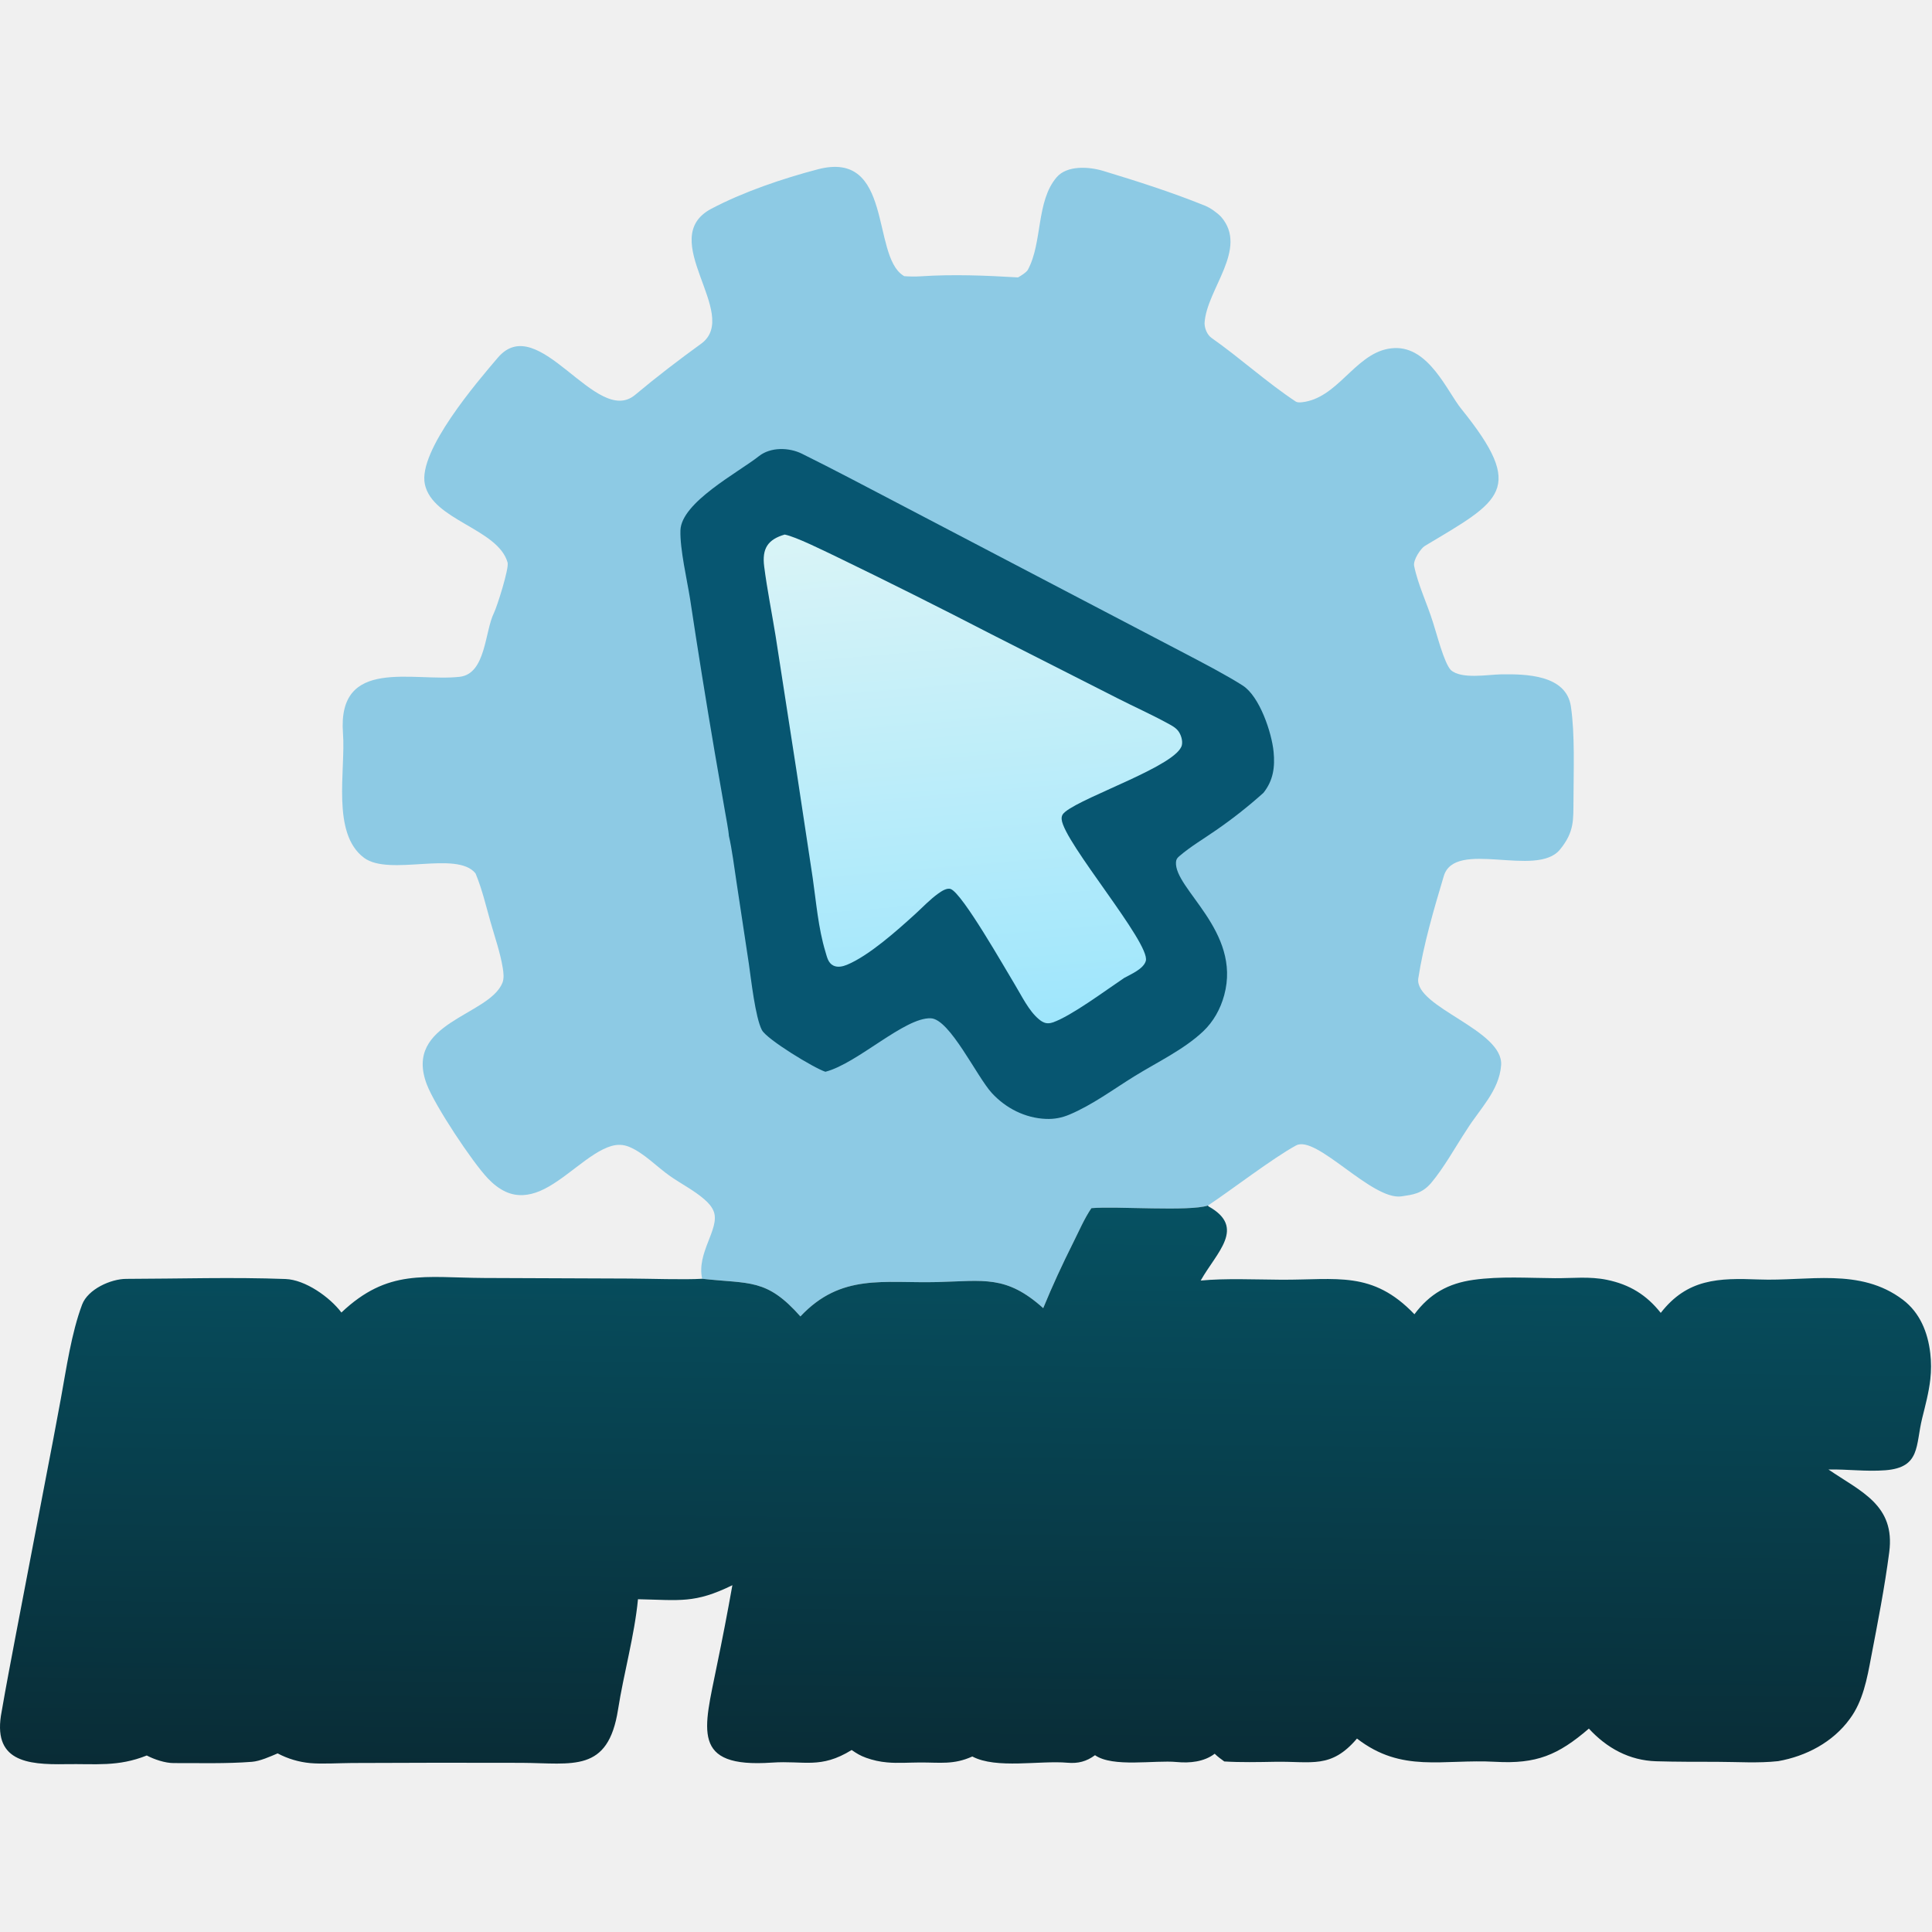
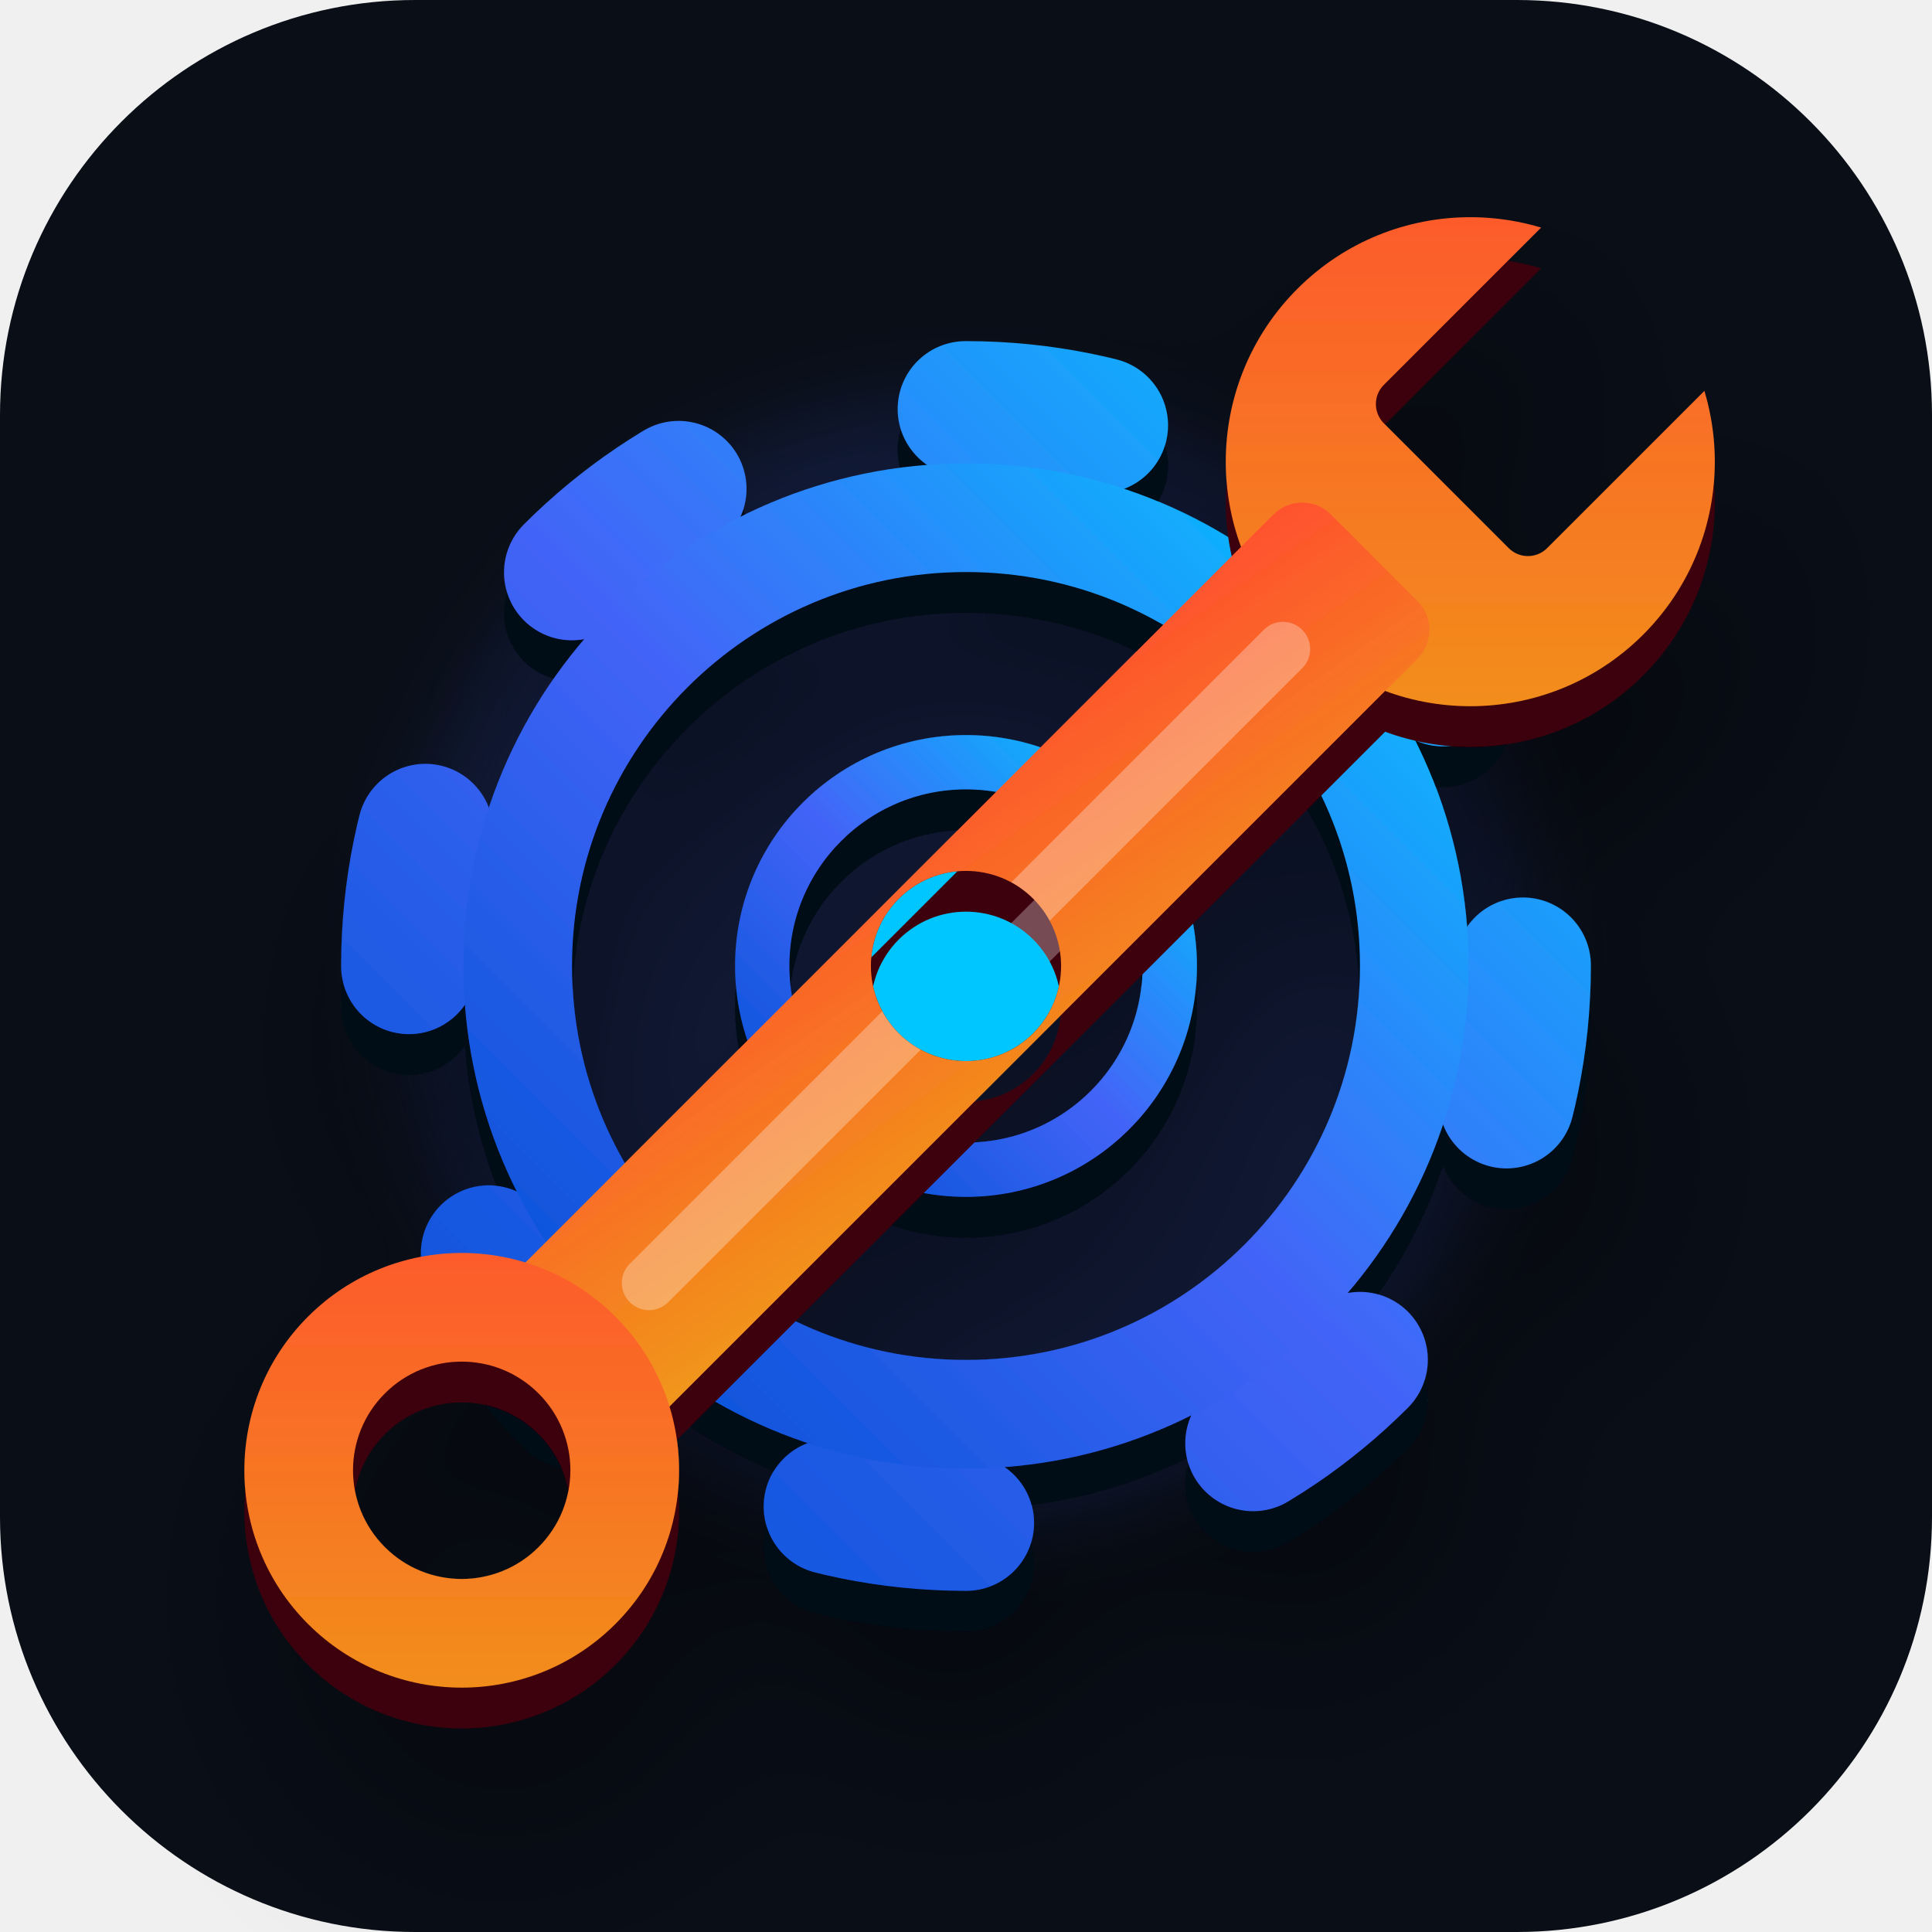
- <svg xmlns="http://www.w3.org/2000/svg" width="32" height="32" viewBox="0 0 932 771" fill="none">
-   <path d="M229.381 340.813C220.425 329.642 187.858 342.426 175.607 333.3C159.773 321.504 166.805 291.094 165.457 273.284C162.646 236.143 199.406 248.545 221.78 245.987C234.416 244.542 233.829 224.109 238.289 215.162C239.843 211.963 245.663 193.617 244.862 190.855C240.17 174.451 208.627 170.544 204.945 153.06C201.567 137.017 230.358 103.544 240.143 92.059C259.814 68.971 287.594 125.721 306.368 109.999C316.658 101.381 327.544 93.042 338.483 85.128C357.336 70.808 316.047 34.48 343.196 20.18C358.676 12.027 377.587 5.618 394.482 1.186C430.867 -8.361 420.368 42.567 435.658 52.378L436.211 52.725C438.9 52.923 441.569 52.961 444.261 52.785C460.021 51.756 475.37 52.392 491.094 53.325C492.442 52.56 495.127 50.94 495.838 49.649C502.98 36.47 499.75 16.609 509.743 4.996C514.799 -0.88 525.453 -0.098 532.208 1.951C548.676 6.945 565.373 12.277 581.334 18.741C583.915 19.787 587.112 22.085 589.029 24.064C602.473 39.513 581.995 59.032 581.084 75.354C581.074 77.745 582.227 80.947 584.431 82.496C598.258 92.209 611.222 104.073 625.121 113.236C626.348 114.045 629.663 113.34 630.928 113.034C647.135 109.107 655.33 88.143 672.648 87.42C689.297 86.643 698.172 108.371 704.902 116.707C736.517 155.862 723.906 160.974 687.322 182.873C685.463 183.986 681.589 189.607 682.183 192.514C684.055 201.67 688.541 210.87 691.305 219.839C693.104 225.268 696.515 239.02 699.837 242.682C704.893 247.322 717.767 244.907 724.106 244.812C735.915 244.636 755.536 244.899 757.811 260.327C759.798 273.803 759.077 291.404 759.055 305.295C758.922 314.805 759.641 320.63 752.537 329.323C741.217 343.173 701.853 324.09 696.472 342.156C691.656 358.324 686.704 375.085 684.155 391.65C682.641 405.506 725.427 416.342 724.14 433.396C723.21 445.723 713.814 454.434 707.494 464.585C701.959 472.964 696.743 482.59 690.309 490.26C685.823 495.399 681.562 495.789 676.133 496.616C661.861 498.79 635.03 466.712 625.191 472.082C613.906 478.241 594.11 493.482 582.731 501.045C573.671 504.041 538.846 501.28 526.49 502.313C523.125 507.24 520.41 513.555 517.71 518.945C512.485 529.375 507.689 539.747 503.252 550.543C485.329 534.486 474.714 537.407 452.118 537.972C426.23 538.618 405.773 533.642 386.116 554.542C369.733 536.026 361.679 538.961 338.74 536.379C335.881 523.974 347.224 512.347 344.394 504.151C343.54 501.681 341.691 499.725 339.756 498.042C334.782 493.716 328.7 490.654 323.304 486.893C316.907 482.434 310.801 475.808 303.629 472.788C300.793 471.594 297.916 471.481 294.962 472.332C284.232 475.426 272.293 489.083 260.421 494.066C255.124 496.289 249.588 496.888 244.222 494.52C240.828 493.023 237.895 490.642 235.353 487.97C227.812 480.042 209.835 452.943 205.903 442.643C194.429 412.589 235.863 409.658 242.369 393.617C243.23 391.494 242.898 388.675 242.541 386.482C241.345 379.127 238.745 371.661 236.699 364.493C234.512 356.827 232.625 348.653 229.584 341.291C229.518 341.131 229.449 340.972 229.381 340.813Z" fill="#8DCAE4" />
-   <path d="M351.618 322.743C351.474 320.124 350.174 313.53 349.701 310.716L344.801 282.503C340.583 257.754 336.6 232.967 332.852 208.143C331.453 199.324 327.971 184.433 328.241 175.371C328.645 161.818 356.167 147.411 366.113 139.542C371.734 135.094 380.58 135.271 386.856 138.379C402.195 145.973 417.475 154.077 432.716 162.042L520.796 208.146L572.043 234.955C580.207 239.231 591.965 245.373 599.501 250.214C607.683 255.469 613.507 272.978 614.391 282.219C615.078 289.403 614.301 295.921 609.481 301.969C602.27 308.444 594.653 314.451 586.677 319.955C580.848 324.025 574.358 327.837 568.977 332.456C567.949 333.338 567.401 333.973 567.299 335.345C566.333 348.317 598.945 368.646 590.567 399.556C588.771 406.181 585.402 412.307 580.388 417.048C571.156 425.777 558.162 431.947 547.35 438.623C537.135 444.929 526.926 452.562 515.842 457.206C512.178 458.742 508.56 459.425 504.577 459.265C494.509 458.859 485.188 454.11 478.434 446.75C471.181 438.848 458.196 411.125 449.049 410.725C436.442 410.173 413.58 432.581 398.17 436.52C392.816 434.823 369.888 420.89 367.539 416.399C364.364 410.33 362.323 391.842 361.255 384.462L355.299 345.077C354.333 338.807 353.054 328.665 351.618 322.743Z" fill="#075671" />
-   <path d="M378.527 177.373C383.833 178.362 397.58 185.257 403.299 187.963C428.429 200.128 453.399 212.621 478.201 225.44L539.301 256.456C547.217 260.484 555.42 264.138 563.207 268.397C565.053 269.407 567.048 270.401 568.357 272.098C569.687 273.823 570.604 276.706 570.15 278.883C568.113 288.67 523.296 303.43 513.884 311.097C512.585 312.156 511.994 313.116 512.157 314.827C513.199 325.821 555.03 374.496 552.752 383.004C551.706 386.911 545.498 389.49 542.304 391.259C533.868 396.899 516.708 409.703 507.889 412.709C505.161 413.639 503.334 412.992 501.183 411.204C496.219 407.079 492.804 399.771 489.455 394.276C484.693 386.464 464.391 350.684 458.683 348.392C456.823 347.645 454.162 349.442 452.727 350.461C448.663 353.343 445.092 357.18 441.405 360.531C432.774 368.375 419.17 380.54 408.581 384.917C406.573 385.748 404.101 386.309 402.046 385.311C399.461 384.055 398.957 381.168 398.193 378.642C394.701 367.104 393.756 354.751 392.027 342.852L384.149 290.787L374.163 226.359C372.36 215.178 370.084 204.008 368.644 192.787C367.533 184.126 370.382 179.746 378.527 177.373Z" fill="url(#paint1_linear_1054_27900)" />
-   <path d="M526.491 502.313C538.847 501.28 573.672 504.041 582.732 501.045C582.79 501.167 582.848 501.289 582.906 501.411C601.369 511.643 586.86 523.615 579.214 537.247C590.924 536.1 605.916 536.765 617.984 536.835C644.837 536.991 662.023 532.289 682.323 553.5C689.728 543.58 698.612 538.601 710.816 536.894C723.826 535.093 737.039 536.02 750.124 536.101C758.624 536.154 766.741 535.153 775.169 536.884C786.082 539.127 794.269 544.135 801.147 552.84C813.99 536.335 828.992 535.96 848.505 536.722C872.066 537.641 897.249 530.85 917.922 546.483C926.174 552.725 929.991 562.182 931.165 572.313C931.653 576.484 931.659 580.697 931.184 584.869C930.457 591.323 928.808 597.394 927.274 603.602C924.005 616.823 926.584 627.432 909.477 628.757C900.113 629.482 891.155 628.185 882.065 628.404C897.796 639.128 914.323 645.558 911.373 668.247C909.152 685.328 905.857 702.059 902.619 718.973C900.698 729.259 898.696 740.165 892.35 748.697C884.191 759.934 871.302 766.691 857.795 769.082C848.153 770.141 838.055 769.421 828.366 769.408C818.534 769.394 808.755 769.423 798.971 769.138C785.989 768.759 775.147 762.792 766.475 753.383C751.525 766.237 741.151 770.5 721.394 769.4C695.935 767.982 676.302 774.957 654.609 758.184C642.056 772.921 632.753 769.078 615.134 769.39C607.198 769.53 598.402 769.726 590.587 769.228C588.911 767.986 587.465 766.989 585.973 765.504C580.821 769.455 573.902 770.099 567.604 769.497C557.051 768.489 536.862 772.234 528.234 766.213C524.112 769.263 520.025 770.301 514.922 769.845C501.672 768.661 480.583 772.972 469.049 766.831C460.06 770.916 453.451 769.686 443.842 769.72C438.641 769.739 433.139 770.166 427.974 769.686C424.5 769.39 421.079 768.64 417.8 767.456C414.903 766.4 413.316 765.398 410.845 763.706C395.79 773.005 387.953 768.706 372.352 769.785C333.016 772.507 339.681 753.696 345.732 723.426C348.448 710.391 350.971 697.316 353.3 684.206C335.081 693.131 328.083 691.381 307.762 690.97C306.056 708.657 300.858 726.838 298.145 744.19C293.349 774.869 276.321 770.037 251.594 769.898L210.76 769.854L169.844 769.977C163.959 770.009 155.199 770.536 149.663 770.023C144.161 769.517 138.814 767.924 133.931 765.337C130.42 766.835 125.399 769.103 121.529 769.403C109.075 770.369 96.287 769.977 83.782 770.014C79.676 770.027 74.357 768.229 70.807 766.352C56.845 771.936 46.066 770.282 31.582 770.536C12.807 770.865 -3.923 769.116 0.812 745.079C2.872 733.044 5.348 720.291 7.617 708.242L21.941 633.364C24.483 620.312 26.957 607.246 29.363 594.168C31.98 579.8 34.474 562.483 39.61 548.834C42.402 541.414 53.467 536.415 60.981 536.428C86.462 536.374 112.301 535.535 137.742 536.495C147.293 536.855 159.075 545.21 164.696 552.657C187.165 531.405 204.772 535.839 233.558 536.001L303.835 536.278C312.948 536.312 330.131 536.918 338.741 536.379C361.68 538.961 369.734 536.026 386.117 554.542C405.774 533.642 426.231 538.618 452.119 537.972C474.715 537.407 485.33 534.486 503.253 550.543C507.69 539.747 512.486 529.375 517.711 518.945C520.411 513.555 523.126 507.24 526.491 502.313Z" fill="url(#paint2_linear_1054_27900)" />
+ <svg xmlns="http://www.w3.org/2000/svg" viewBox="0 0 512 512" width="512" height="512">
  <defs>
-     <linearGradient id="paint1_linear_1054_27900" x1="484.25" y1="413.769" x2="463.777" y2="171.031" gradientUnits="userSpaceOnUse">
-       <stop stop-color="#9FE6FC" />
-       <stop offset="1" stop-color="#D9F4F7" />
+     <linearGradient id="gearGradFav" x1="0%" y1="100%" x2="100%" y2="0%">
+       <stop offset="0%" stop-color="#0052D4" />
+       <stop offset="50%" stop-color="#4364F7" />
+       <stop offset="100%" stop-color="#00C6FF" />
    </linearGradient>
-     <linearGradient id="paint2_linear_1054_27900" x1="464.412" y1="774.181" x2="467.409" y2="500.59" gradientUnits="userSpaceOnUse">
-       <stop stop-color="#092C36" />
-       <stop offset="1" stop-color="#065162" />
+     <linearGradient id="wrenchGradFav" x1="0%" y1="0%" x2="100%" y2="100%">
+       <stop offset="0%" stop-color="#FF512F" />
+       <stop offset="100%" stop-color="#F09819" />
    </linearGradient>
+     <filter id="dark-shadow" x="-30%" y="-30%" width="160%" height="160%">
+       <feDropShadow dx="6" dy="16" stdDeviation="12" flood-color="#000000" flood-opacity="0.4" />
+     </filter>
+     <g id="wrenchShapeFav">
+       <circle cx="150" cy="45" r="36" />
+       <rect x="135" y="65" width="30" height="170" rx="6" />
+       <rect x="146" y="80" width="8" height="140" rx="4" fill="#FFFFFF" opacity="0.3" />
+       <circle cx="150" cy="255" r="32" />
+     </g>
+     <mask id="wrenchMaskFav" maskUnits="userSpaceOnUse">
+       <rect x="-100" y="-100" width="600" height="600" fill="white" />
+       <rect x="133" y="-10" width="34" height="60" rx="4" fill="black" />
+       <circle cx="150" cy="255" r="16" fill="black" />
+       <circle cx="150" cy="150" r="14" fill="black" />
+     </mask>
  </defs>
+   <rect width="512" height="512" rx="110" fill="#090E17" />
+   <circle cx="256" cy="256" r="150" fill="#4364F7" opacity="0.15" filter="blur(10px)" />
+   <g transform="translate(-14, -14) scale(1.8)" filter="url(#dark-shadow)">
+     <g transform="translate(0, 6)">
+       <circle cx="150" cy="150" r="82" stroke="#000712" stroke-width="20" stroke-dasharray="20 44.4" stroke-linecap="round" fill="none" />
+       <circle cx="150" cy="150" r="66" stroke="#000712" stroke-width="16" fill="none" />
+       <circle cx="150" cy="150" r="30" stroke="#000712" stroke-width="8" fill="none" />
+     </g>
+     <g>
+       <circle cx="150" cy="150" r="82" stroke="url(#gearGradFav)" stroke-width="20" stroke-dasharray="20 44.4" stroke-linecap="round" fill="none" />
+       <circle cx="150" cy="150" r="66" stroke="url(#gearGradFav)" stroke-width="16" fill="none" />
+       <circle cx="150" cy="150" r="30" stroke="url(#gearGradFav)" stroke-width="8" fill="none" />
+       <circle cx="150" cy="150" r="14" fill="#00C6FF" />
+     </g>
+     <g transform="translate(0, 6)">
+       <use href="#wrenchShapeFav" transform="rotate(45 150 150)" fill="#3D000A" mask="url(#wrenchMaskFav)" />
+     </g>
+     <use href="#wrenchShapeFav" transform="rotate(45 150 150)" fill="url(#wrenchGradFav)" mask="url(#wrenchMaskFav)" />
+   </g>
</svg>
